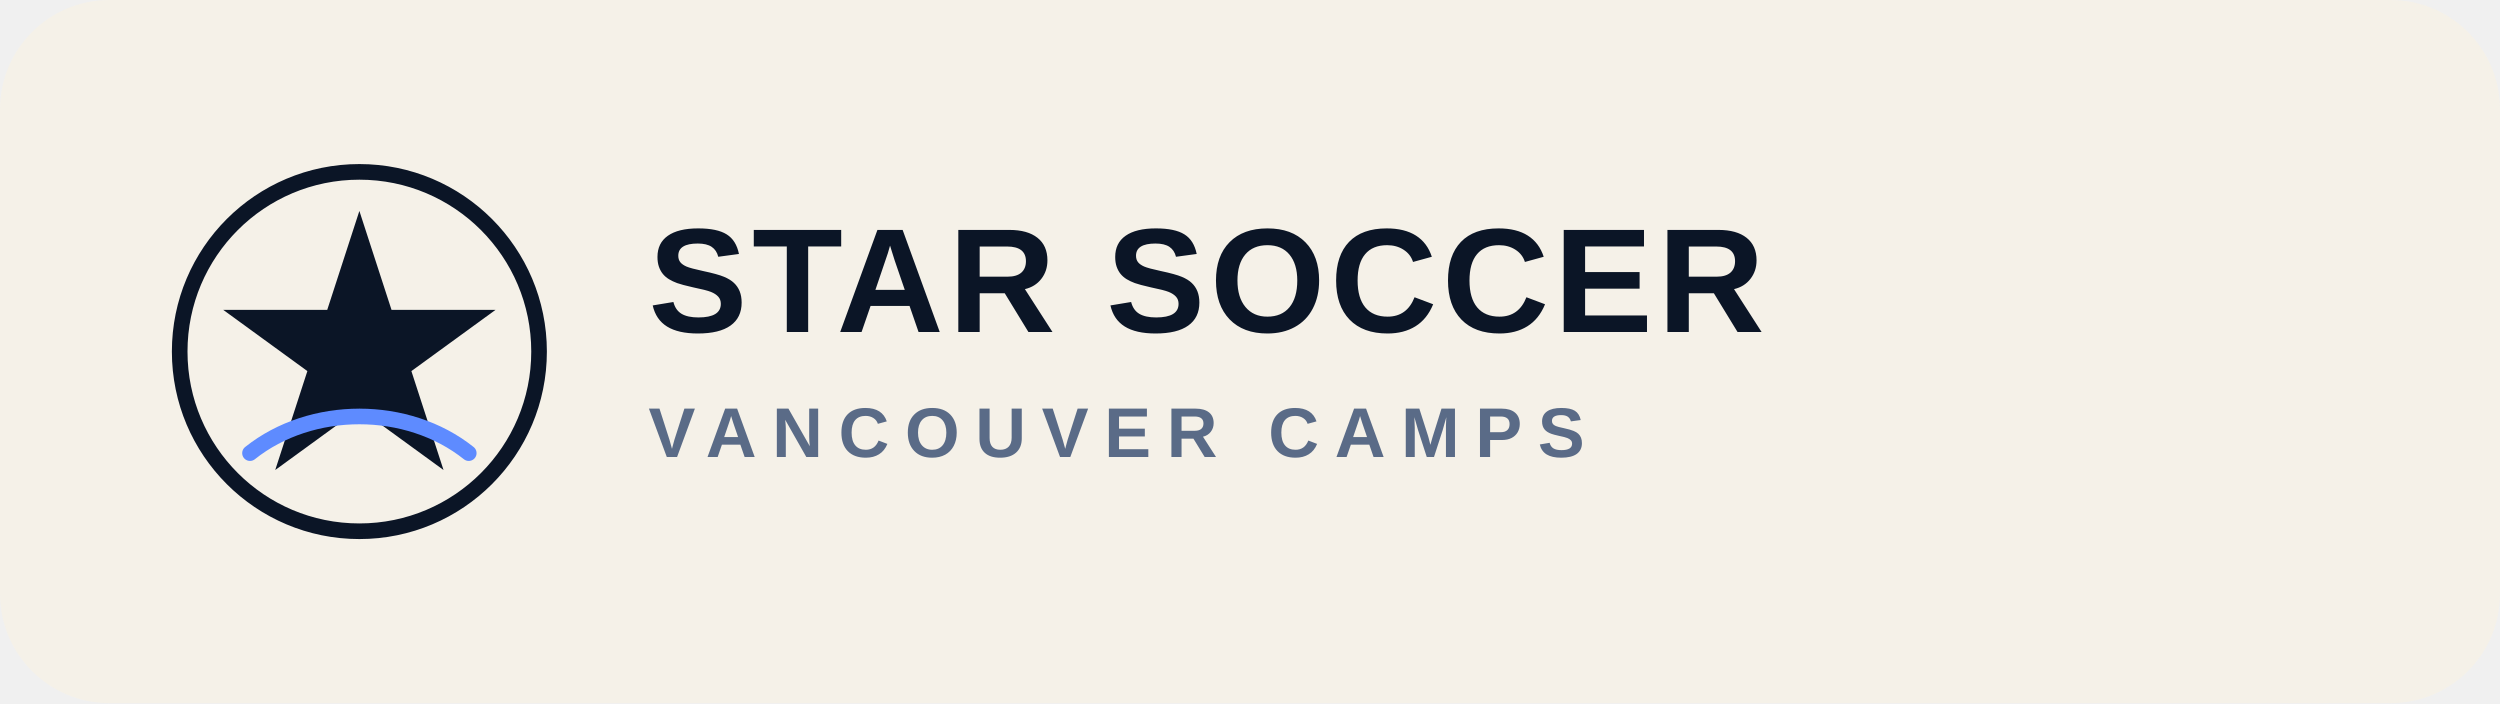
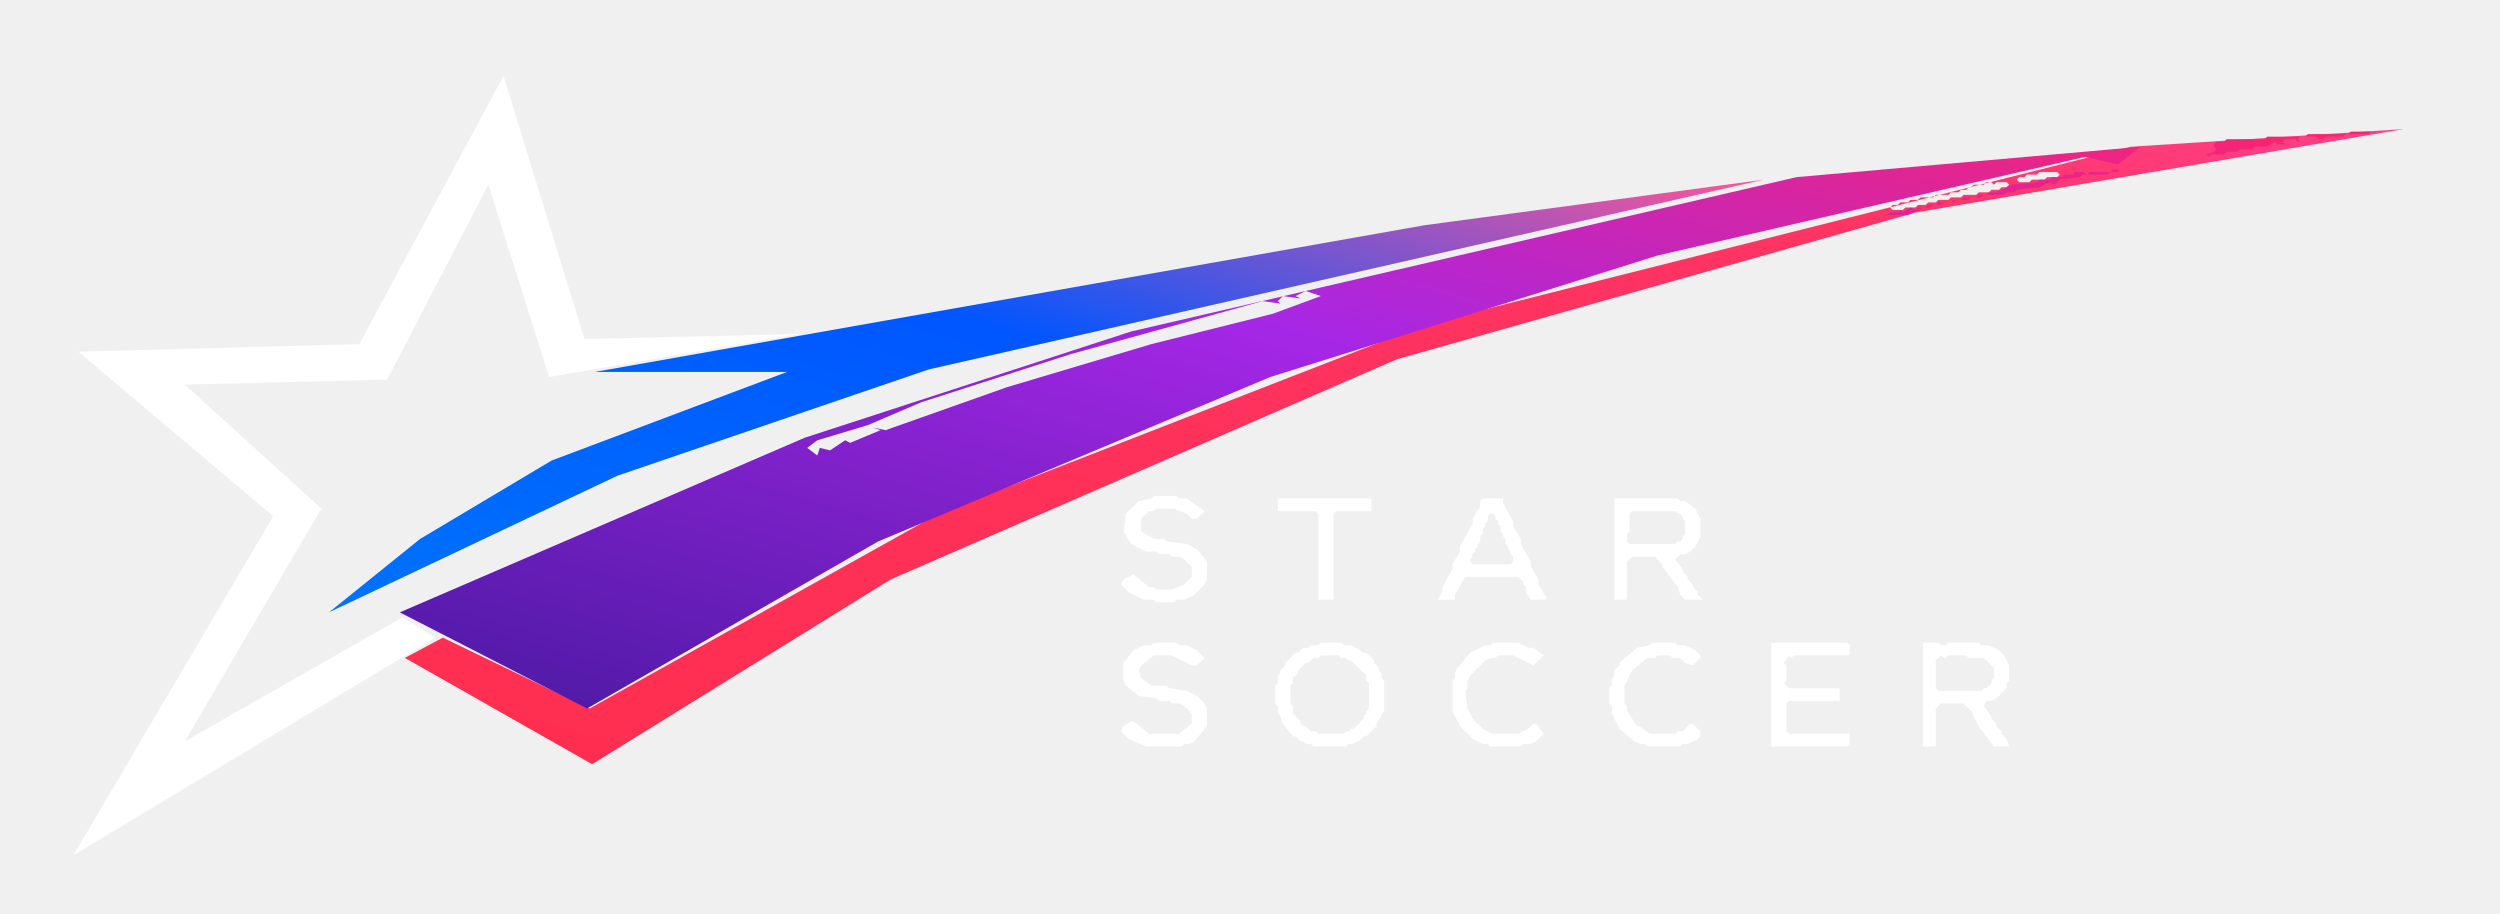
- <svg xmlns="http://www.w3.org/2000/svg" width="640" height="180" viewBox="0 0 640 180" fill="none">
-   <rect width="640" height="180" rx="28" fill="#F5F1E8" />
-   <circle cx="92" cy="90" r="46" stroke="#0B1526" stroke-width="4" />
-   <path d="M92 54L100.228 79.326H126.857L105.314 94.998L113.542 120.324L92 104.652L70.458 120.324L78.686 94.998L57.143 79.326H83.772L92 54Z" fill="#0B1526" />
-   <path d="M64 116C79.685 103.485 104.315 103.485 120 116" stroke="#5E8BFF" stroke-width="4" stroke-linecap="round" />
-   <text x="166" y="85" fill="#0B1526" font-family="Arial, Helvetica, sans-serif" font-size="38" font-weight="700" letter-spacing="1.2">STAR SOCCER</text>
-   <text x="166" y="117" fill="#5A6B87" font-family="Arial, Helvetica, sans-serif" font-size="18" font-weight="700" letter-spacing="4">VANCOUVER CAMPS</text>
+ <svg xmlns="http://www.w3.org/2000/svg" width="988" height="361" viewBox="0 0 988 361" role="img" aria-label="Star Soccer">
+   <defs>
+     <linearGradient id="blue" x1="0" y1="1" x2="1" y2="0">
+       <stop stop-color="#0073fc" />
+       <stop offset=".56" stop-color="#0056ff" />
+       <stop offset="1" stop-color="#ff5597" />
+     </linearGradient>
+     <linearGradient id="purple" x1="0" y1="1" x2="1" y2="0">
+       <stop stop-color="#4b19a3" />
+       <stop offset=".55" stop-color="#a527e6" />
+       <stop offset="1" stop-color="#ff246a" />
+     </linearGradient>
+     <linearGradient id="red" x1="0" y1="1" x2="1" y2="0">
+       <stop stop-color="#ff2e4f" />
+       <stop offset=".8" stop-color="#fe3464" />
+       <stop offset="1" stop-color="#ff3f88" />
+     </linearGradient>
+   </defs>
+   <path d="M950,51L842,58L564,128L371,203L233,280L175,252L160,260L234,302L352,229L552,142L757,84Z M771,78L770,79L766,79L765,80L762,80L761,81L758,81L757,82L753,82L752,83L748,83L747,82L748,81L750,81L751,80L754,80L755,79L758,79L759,78L764,78L765,77L770,77Z M794,73L793,74L791,74L790,75L787,75L786,76L782,76L781,77L776,77L775,78L771,78L770,77L771,76L774,76L775,75L777,75L778,74L779,74L780,73L784,73L785,72L787,72L788,73L789,72L793,72Z M797,71L798,70L800,70L801,69L805,69L806,68L813,68L814,69L813,70L809,70L808,71L803,71L802,72L798,72Z" fill="url(#red)" fill-rule="evenodd" />
+   <path d="M837,67L835,67L834,68L826,68L825,69L823,68L820,68L819,69L816,69L815,70L811,70L810,71L806,71L805,72L795,73L789,76L786,76L785,77L782,77L781,78L776,78L775,79L772,79L771,80L766,80L765,81L762,81L761,82L758,82L757,83L755,82L752,84L751,83L750,84L747,84L744,86L740,86L739,87L740,86L744,86L745,85L754,85L760,82L763,82L764,81L767,81L768,80L772,80L773,79L778,79L779,78L783,78L784,77L792,77L793,76L796,76L797,75L806,74L810,72L812,73L814,71L822,70L823,69L833,69L834,68L837,68Z M846,58L710,70L447,131L318,173L158,242L232,280L347,214L502,149L655,101L824,62L837,65Z M522,117L503,124L455,136L398,153L350,170L345,169L348,170L336,175L334,174L328,178L324,177L323,180L319,177L323,174L343,168L364,159L423,140L499,119L506,120L505,119L507,117L514,118L512,117L516,115Z M943,52L929,52L928,53L912,53L911,54L896,54L895,55L880,55L879,56L876,56L875,57L875,58L876,59L875,60L872,61L873,62L874,61L879,61L880,60L884,60L885,59L890,59L891,58L896,58L899,56L900,57L903,57L902,56L903,55L907,55L908,56L910,56L909,56L908,55L909,54L915,54L916,55L918,55L919,54L926,54L927,53L936,53L937,52Z" fill="url(#purple)" fill-rule="evenodd" />
+   <path d="M697,71L563,89L235,147L311,147L218,182L166,213L130,242L244,188L367,146Z" fill="url(#blue)" fill-rule="evenodd" />
+   <path d="M760,254L760,295L765,295L765,280L767,278L776,278L779,281L782,287L788,295L794,295L793,292L791,290L791,289L789,287L789,286L787,284L787,283L784,279L785,277L787,277L789,276L793,272L793,270L794,269L794,263L792,259L790,257L786,255L783,255L782,254L770,254L769,255L767,255L766,254Z M765,261L767,259L768,260L769,260L770,259L777,259L778,260L784,260L788,264L788,268L787,269L787,270L785,272L784,272L783,273L766,273L765,272Z M700,254L700,295L730,295L731,294L731,290L707,290L706,289L706,278L707,277L727,277L727,272L707,272L705,270L706,269L706,263L705,262L707,259L708,260L709,259L731,259L731,255L730,254Z M647,256L640,262L640,263L638,265L638,267L637,268L637,271L636,272L636,278L637,279L637,282L640,288L646,293L648,294L650,294L651,295L664,295L665,294L667,294L671,292L672,291L672,289L669,286L668,286L665,289L663,289L662,290L652,290L648,287L647,287L643,281L643,279L642,278L642,271L645,265L651,260L654,260L655,259L660,259L661,260L664,260L666,262L669,263L672,260L672,259L670,257L666,255L663,255L662,254L653,254L652,255Z M581,258L576,264L575,266L575,268L574,269L574,281L577,287L582,292L586,294L588,294L589,295L601,295L602,294L605,294L607,293L610,290L607,286L606,286L604,288L600,290L590,290L586,288L582,284L580,280L579,273L580,272L580,269L581,267L587,261L589,260L591,260L592,259L598,259L606,263L610,259L606,256L604,256L600,254L590,254L589,255L587,255Z M515,256L513,258L512,258L508,262L508,263L506,265L506,266L505,267L505,270L504,271L504,278L505,279L505,282L506,283L507,286L511,291L512,291L514,293L515,293L516,294L518,294L519,295L532,295L533,294L535,294L536,293L537,293L539,291L540,291L544,287L544,286L547,281L547,269L546,268L546,266L545,265L545,264L543,262L543,261L540,258L539,258L534,255L531,255L530,254L522,254L521,255L518,255L517,256Z M519,260L521,260L522,259L529,259L530,260L532,260L533,261L534,261L540,267L540,269L541,270L541,280L540,281L540,282L539,283L539,284L535,288L534,288L533,289L532,289L531,290L521,290L520,289L518,289L516,287L515,287L514,286L514,285L511,282L511,279L510,278L510,271L511,270L511,268L513,266L513,265L516,262L517,262Z M452,255L448,257L444,262L444,269L445,271L450,275L457,276L458,277L462,277L463,278L466,278L468,279L471,282L471,286L466,290L454,290L448,285L447,285L444,287L443,289L446,292L453,295L467,295L468,294L470,294L472,293L477,287L477,280L476,278L473,275L469,273L462,272L461,271L455,271L451,268L450,265L451,263L456,259L463,259L471,263L473,263L476,260L473,257L469,255L466,255L465,254L456,254L455,255Z M638,197L638,237L643,237L643,222L645,220L654,220L657,223L657,224L663,232L664,235L666,237L673,237L671,235L671,234L669,232L669,231L667,229L667,228L665,226L665,225L662,221L664,219L666,219L668,218L670,216L672,212L672,205L670,201L666,198L664,198L663,197Z M644,203L645,202L662,202L663,203L664,203L665,204L665,205L666,206L666,211L665,212L665,213L664,214L663,214L662,215L644,215L643,214L643,211L644,210Z M586,197L585,198L585,200L582,205L582,207L577,216L577,218L574,223L574,225L570,232L570,234L568,237L575,237L575,235L579,228L600,228L602,230L602,231L603,232L603,234L605,237L611,237L611,236L608,231L608,229L605,224L605,222L601,215L601,213L598,208L598,206L594,199L594,197Z M589,203L590,203L591,204L591,205L592,206L592,207L593,208L593,210L594,211L594,212L595,213L595,215L596,216L596,217L597,218L597,219L598,220L598,222L597,223L582,223L581,222L581,221L582,220L582,219L583,218L583,217L584,216L584,215L585,214L585,212L586,211L586,209L587,208L587,207L588,206L588,204Z M505,197L505,202L520,202L521,203L521,237L527,237L527,203L528,202L542,202L542,197Z M456,196L455,197L450,198L445,203L444,210L447,215L453,218L457,218L458,219L462,219L463,220L466,220L468,221L471,224L471,228L468,231L463,233L457,233L456,232L454,232L448,227L444,229L443,231L446,234L452,237L456,237L457,238L464,238L465,237L468,237L472,235L476,231L477,229L477,222L473,217L469,215L461,214L460,213L456,213L451,210L451,205L454,202L456,202L457,201L464,201L469,203L471,205L473,205L476,202L469,197L466,197L465,196Z M316,132L231,134L199,30L142,136L31,139L108,204L29,338L172,252L159,244L73,293L127,201L73,152L153,150L193,73L217,149Z" fill="#fff" fill-rule="evenodd" />
</svg>
